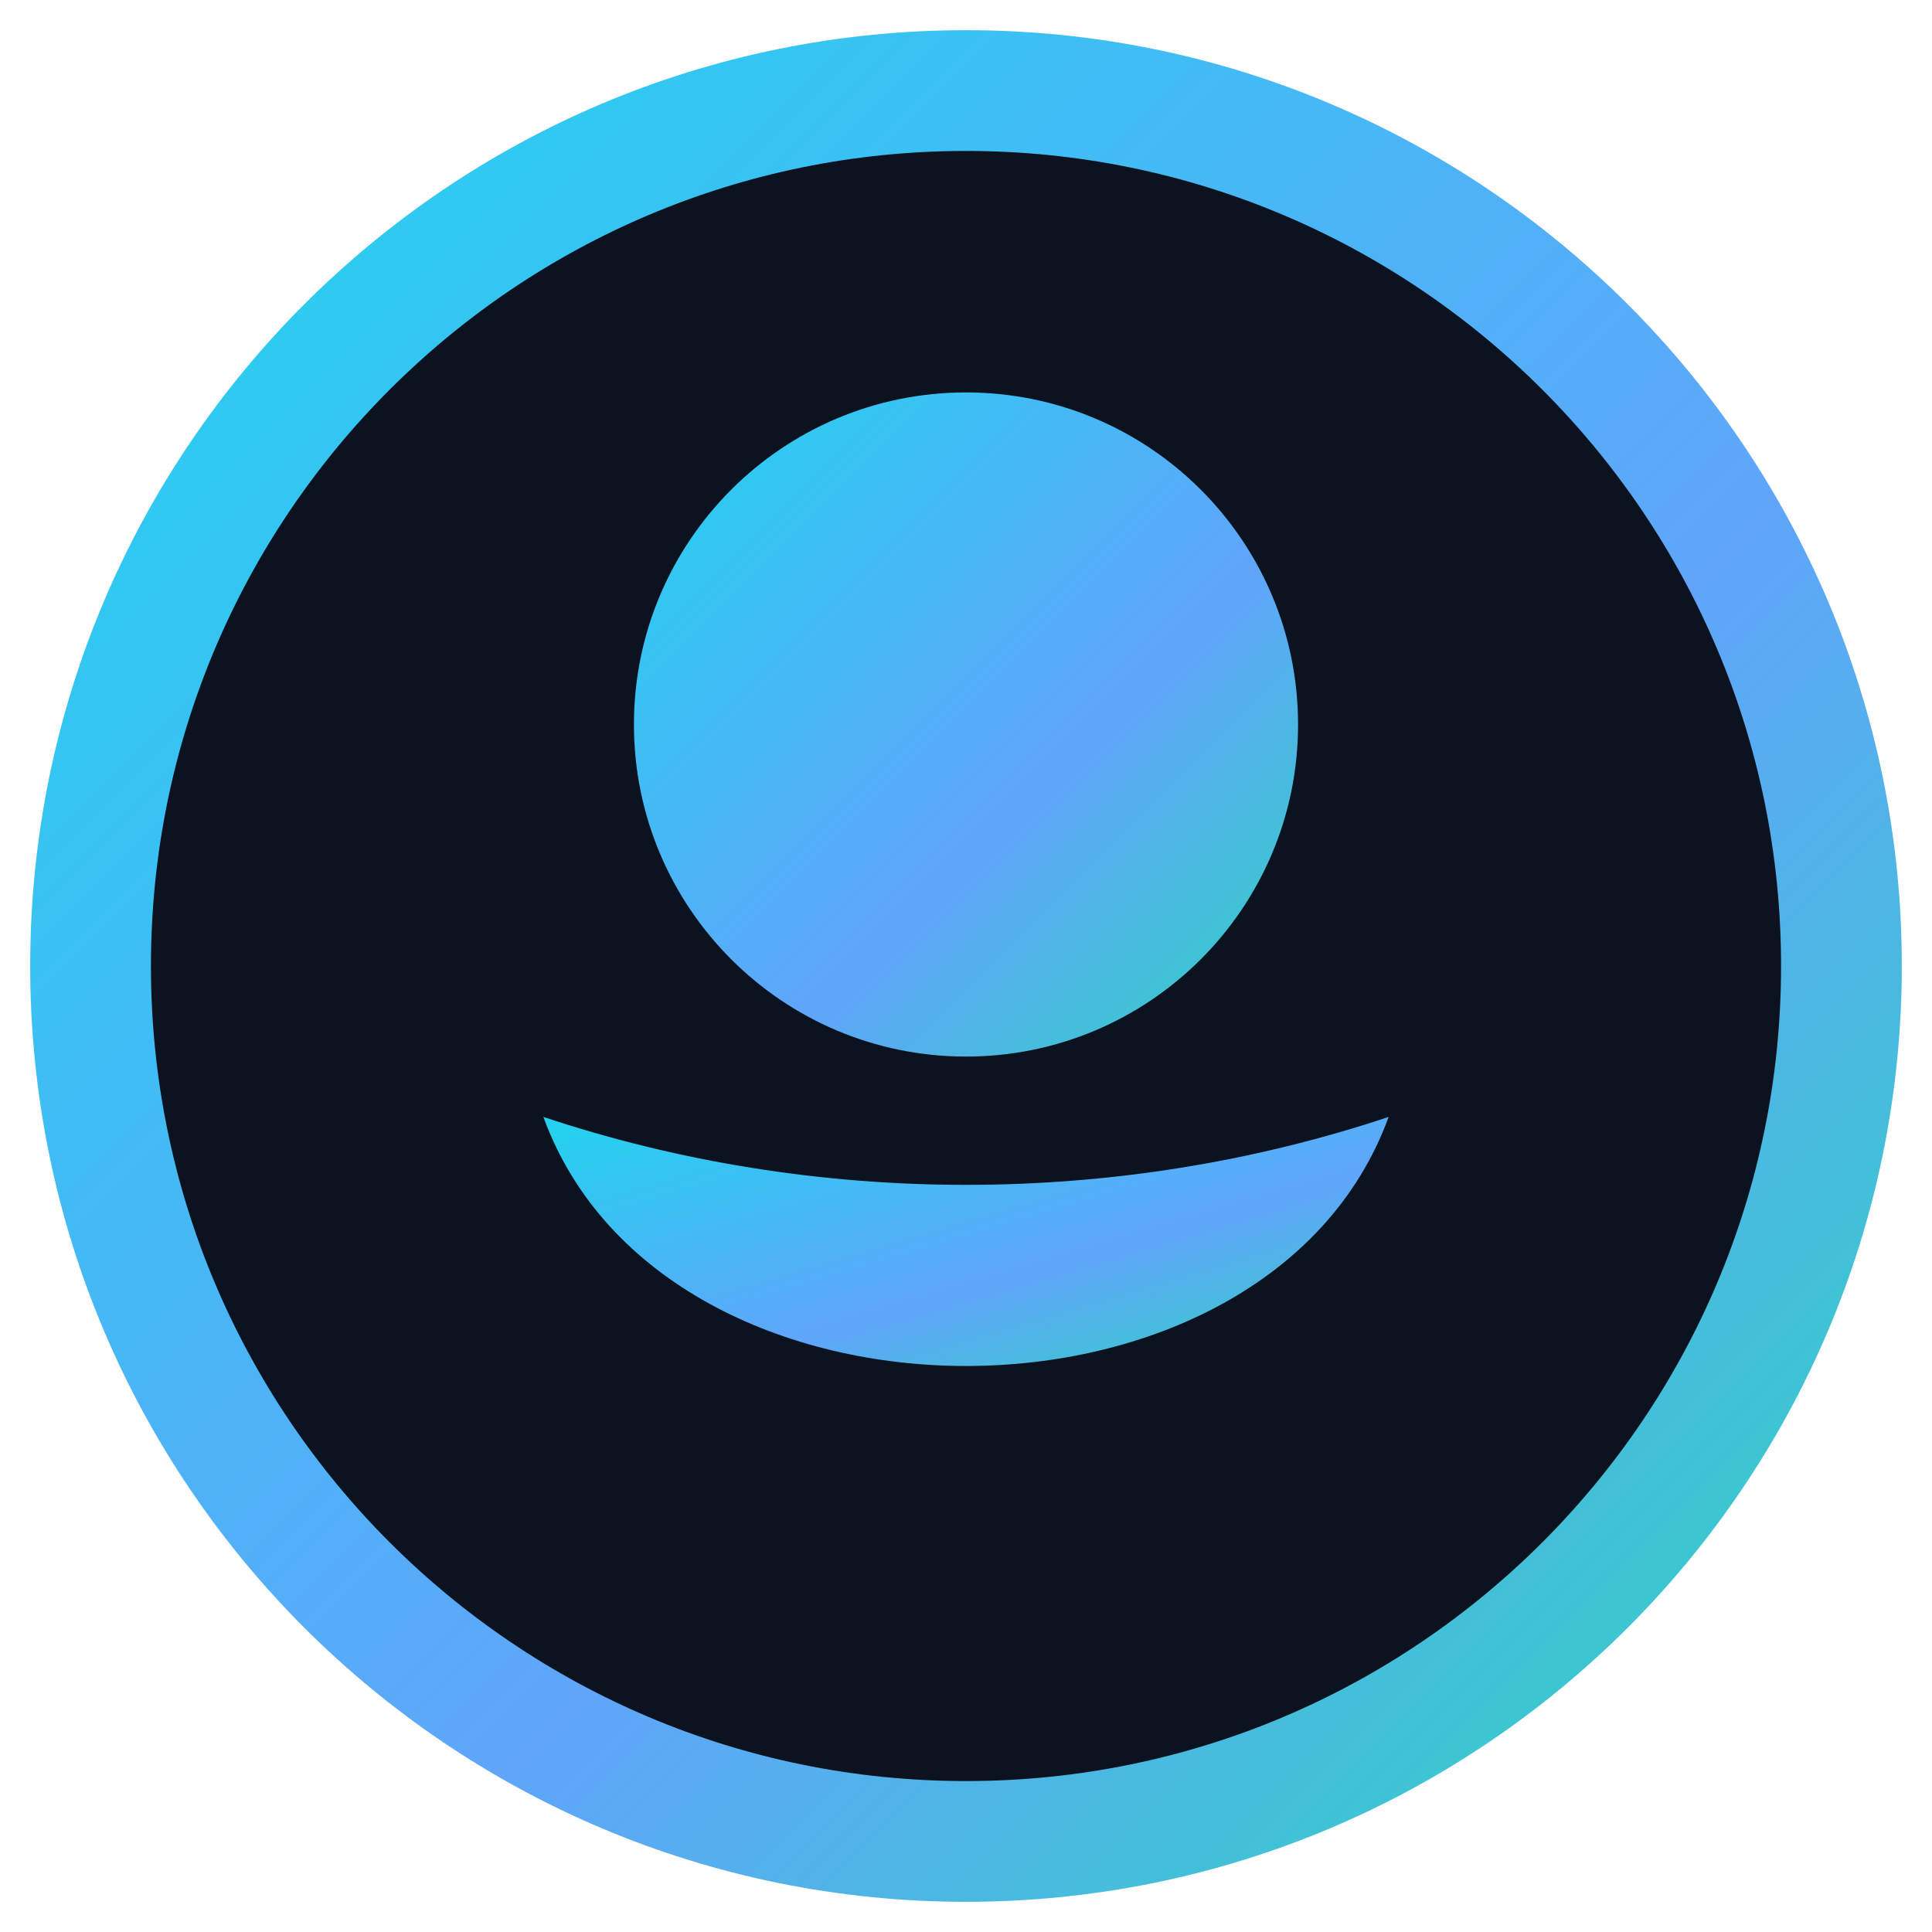
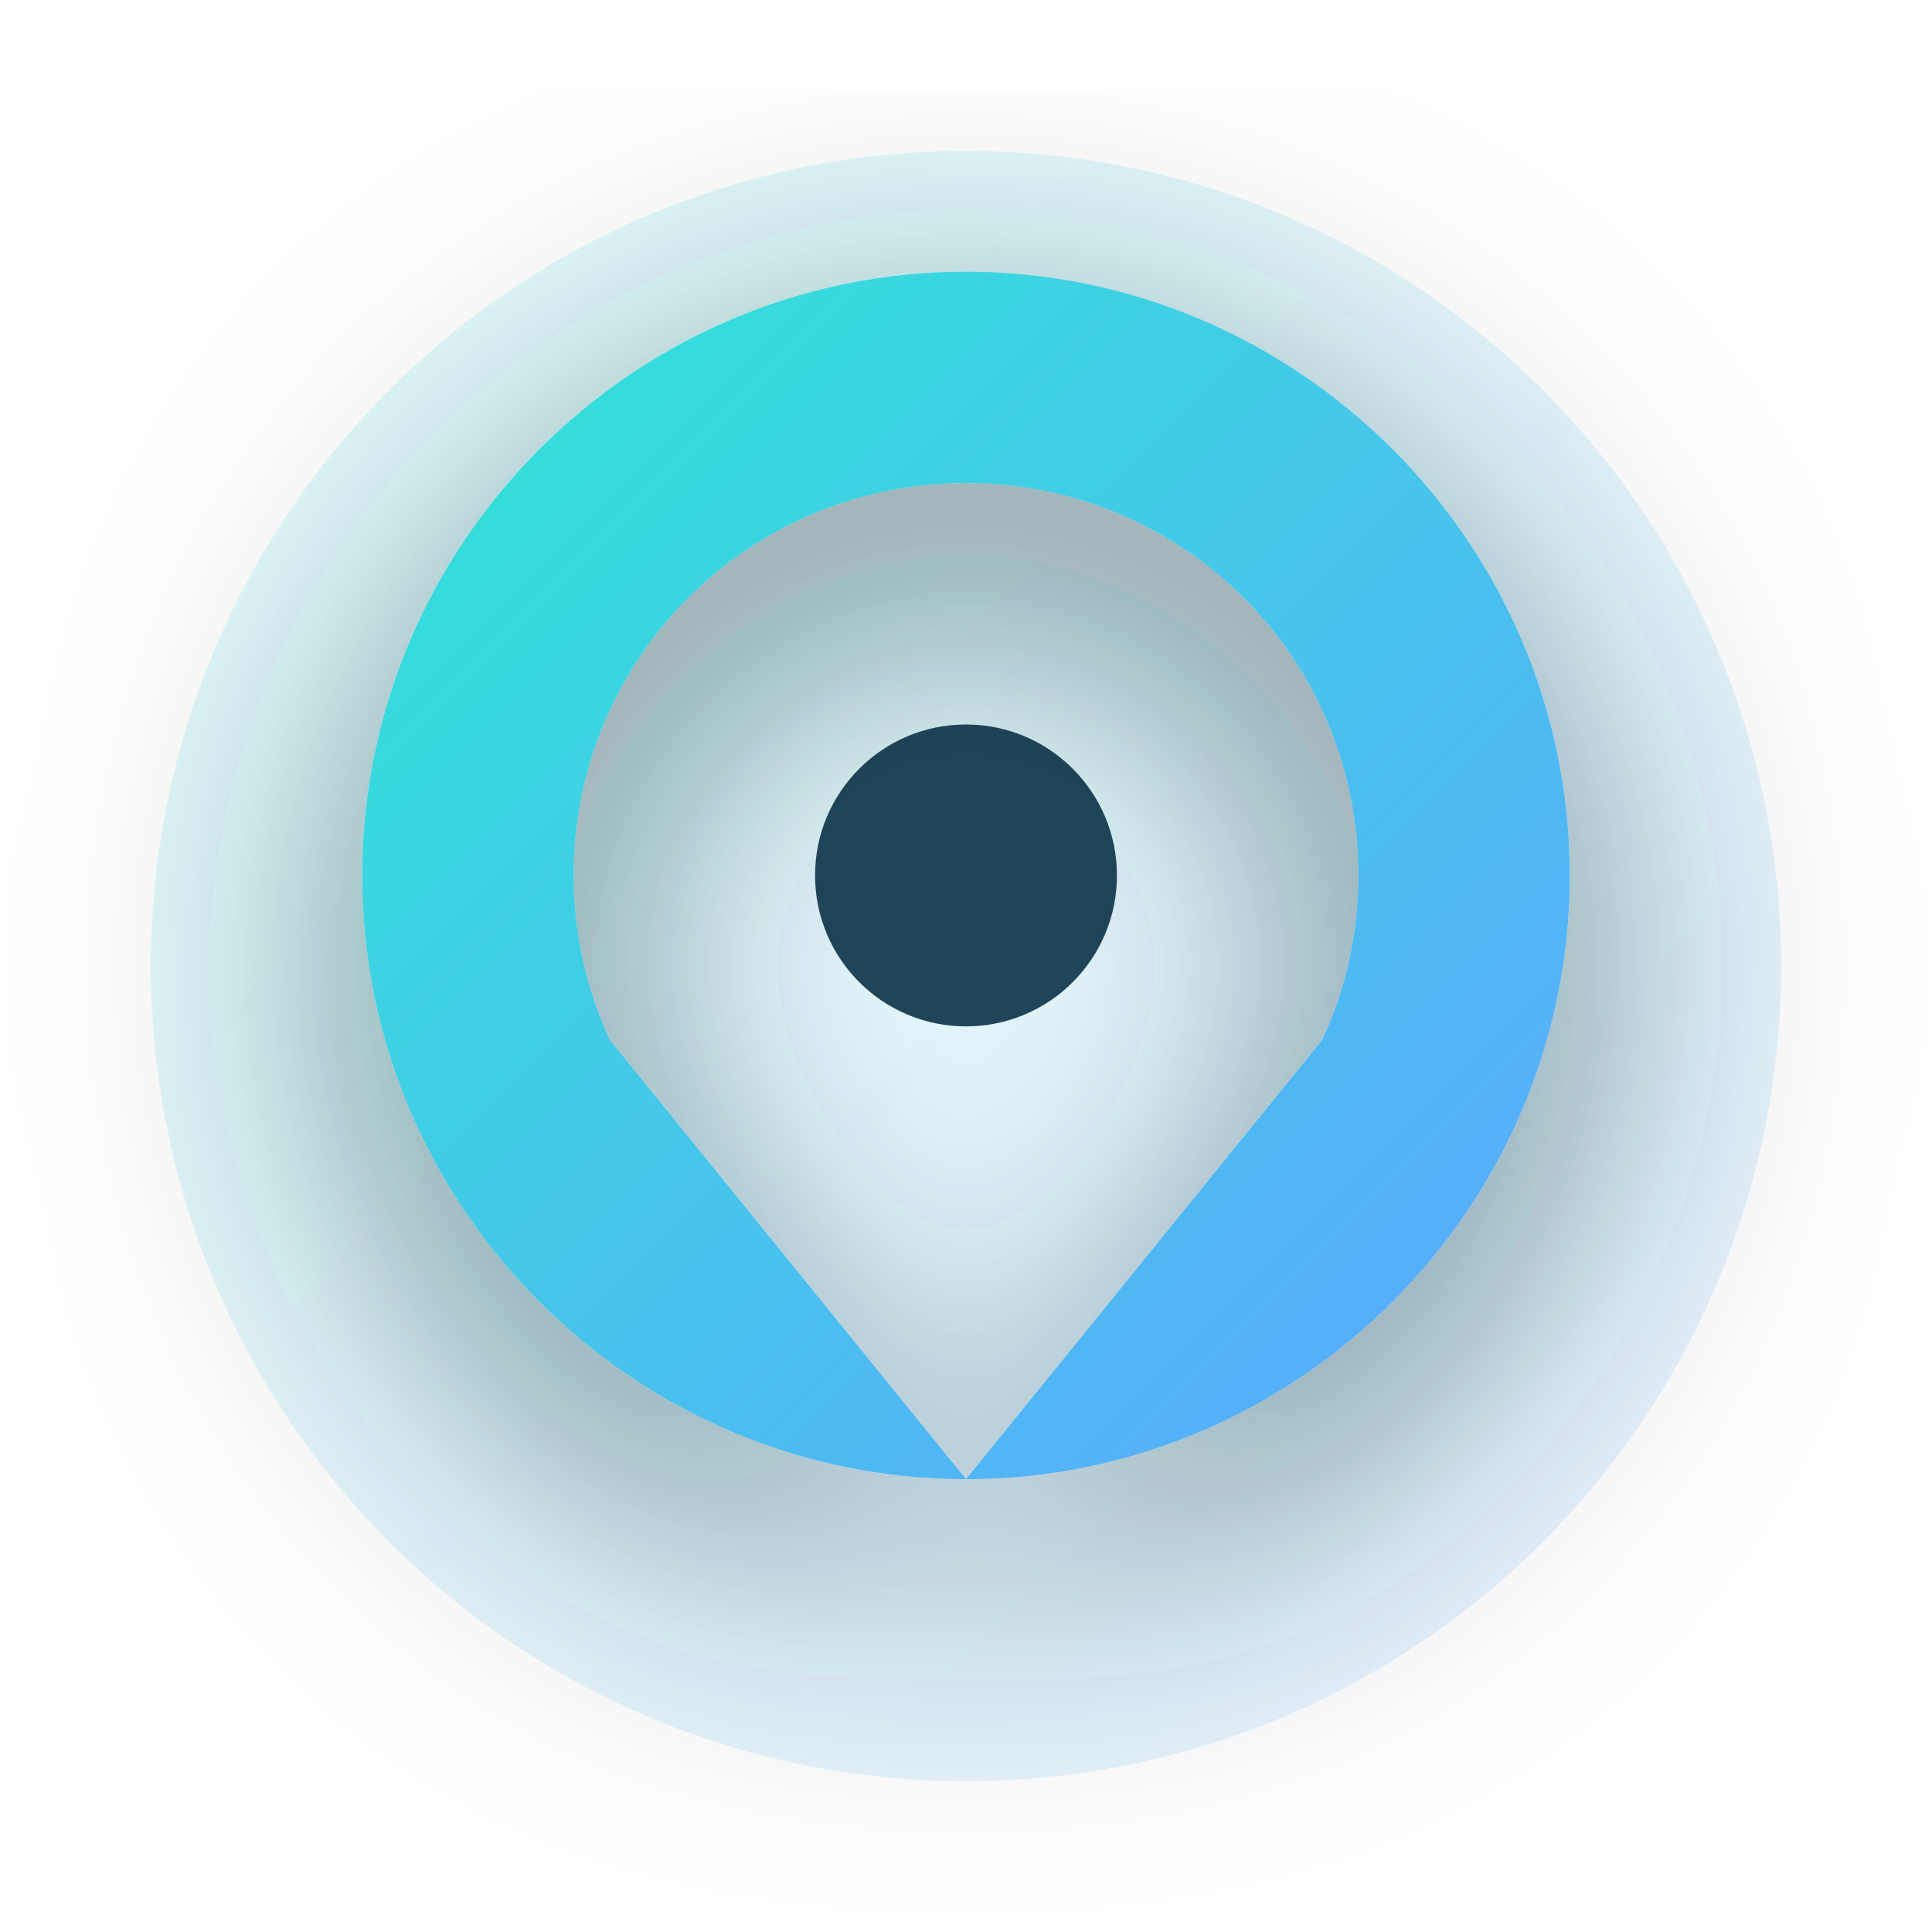
- <svg xmlns="http://www.w3.org/2000/svg" viewBox="0 0 128 128">
+ <svg xmlns="http://www.w3.org/2000/svg" width="128" height="128" viewBox="0 0 128 128" fill="none" role="img" aria-label="Vaubia logo">
  <defs>
    <linearGradient id="g" x1="0" y1="0" x2="1" y2="1">
-       <stop offset="0" stop-color="#22d3ee" />
-       <stop offset=".6" stop-color="#60a5fa" />
-       <stop offset="1" stop-color="#2dd4bf" />
+       <stop offset="0" stop-color="#2EE6D6" />
+       <stop offset="1" stop-color="#5DA6FF" />
    </linearGradient>
+     <filter id="shadow" x="-50%" y="-50%" width="200%" height="200%">
+       <feDropShadow dx="0" dy="6" stdDeviation="10" flood-color="#0A2A3A" flood-opacity="0.6" />
+     </filter>
  </defs>
-   <circle cx="64" cy="64" r="58" fill="#0b1220" stroke="url(#g)" stroke-width="8" />
-   <path d="M36 74c8 22 48 22 56 0-18 6-38 6-56 0z" fill="url(#g)" />
-   <circle cx="64" cy="48" r="22" fill="url(#g)" />
+   <circle cx="64" cy="64" r="54" fill="url(#g)" opacity="0.15" />
+   <path d="M64 18c-22 0-40 18-40 40s18 40 40 40 40-18 40-40-18-40-40-40zm0 14c14.4 0 26 11.6 26 26 0 3.9-0.86 7.6-2.4 10.9L64 98 40.4 68.9A26 26 0 0 1 38 58c0-14.4 11.6-26 26-26z" fill="url(#g)" filter="url(#shadow)" />
+   <circle cx="64" cy="58" r="10" fill="#0B3247" opacity="0.9" />
</svg>
